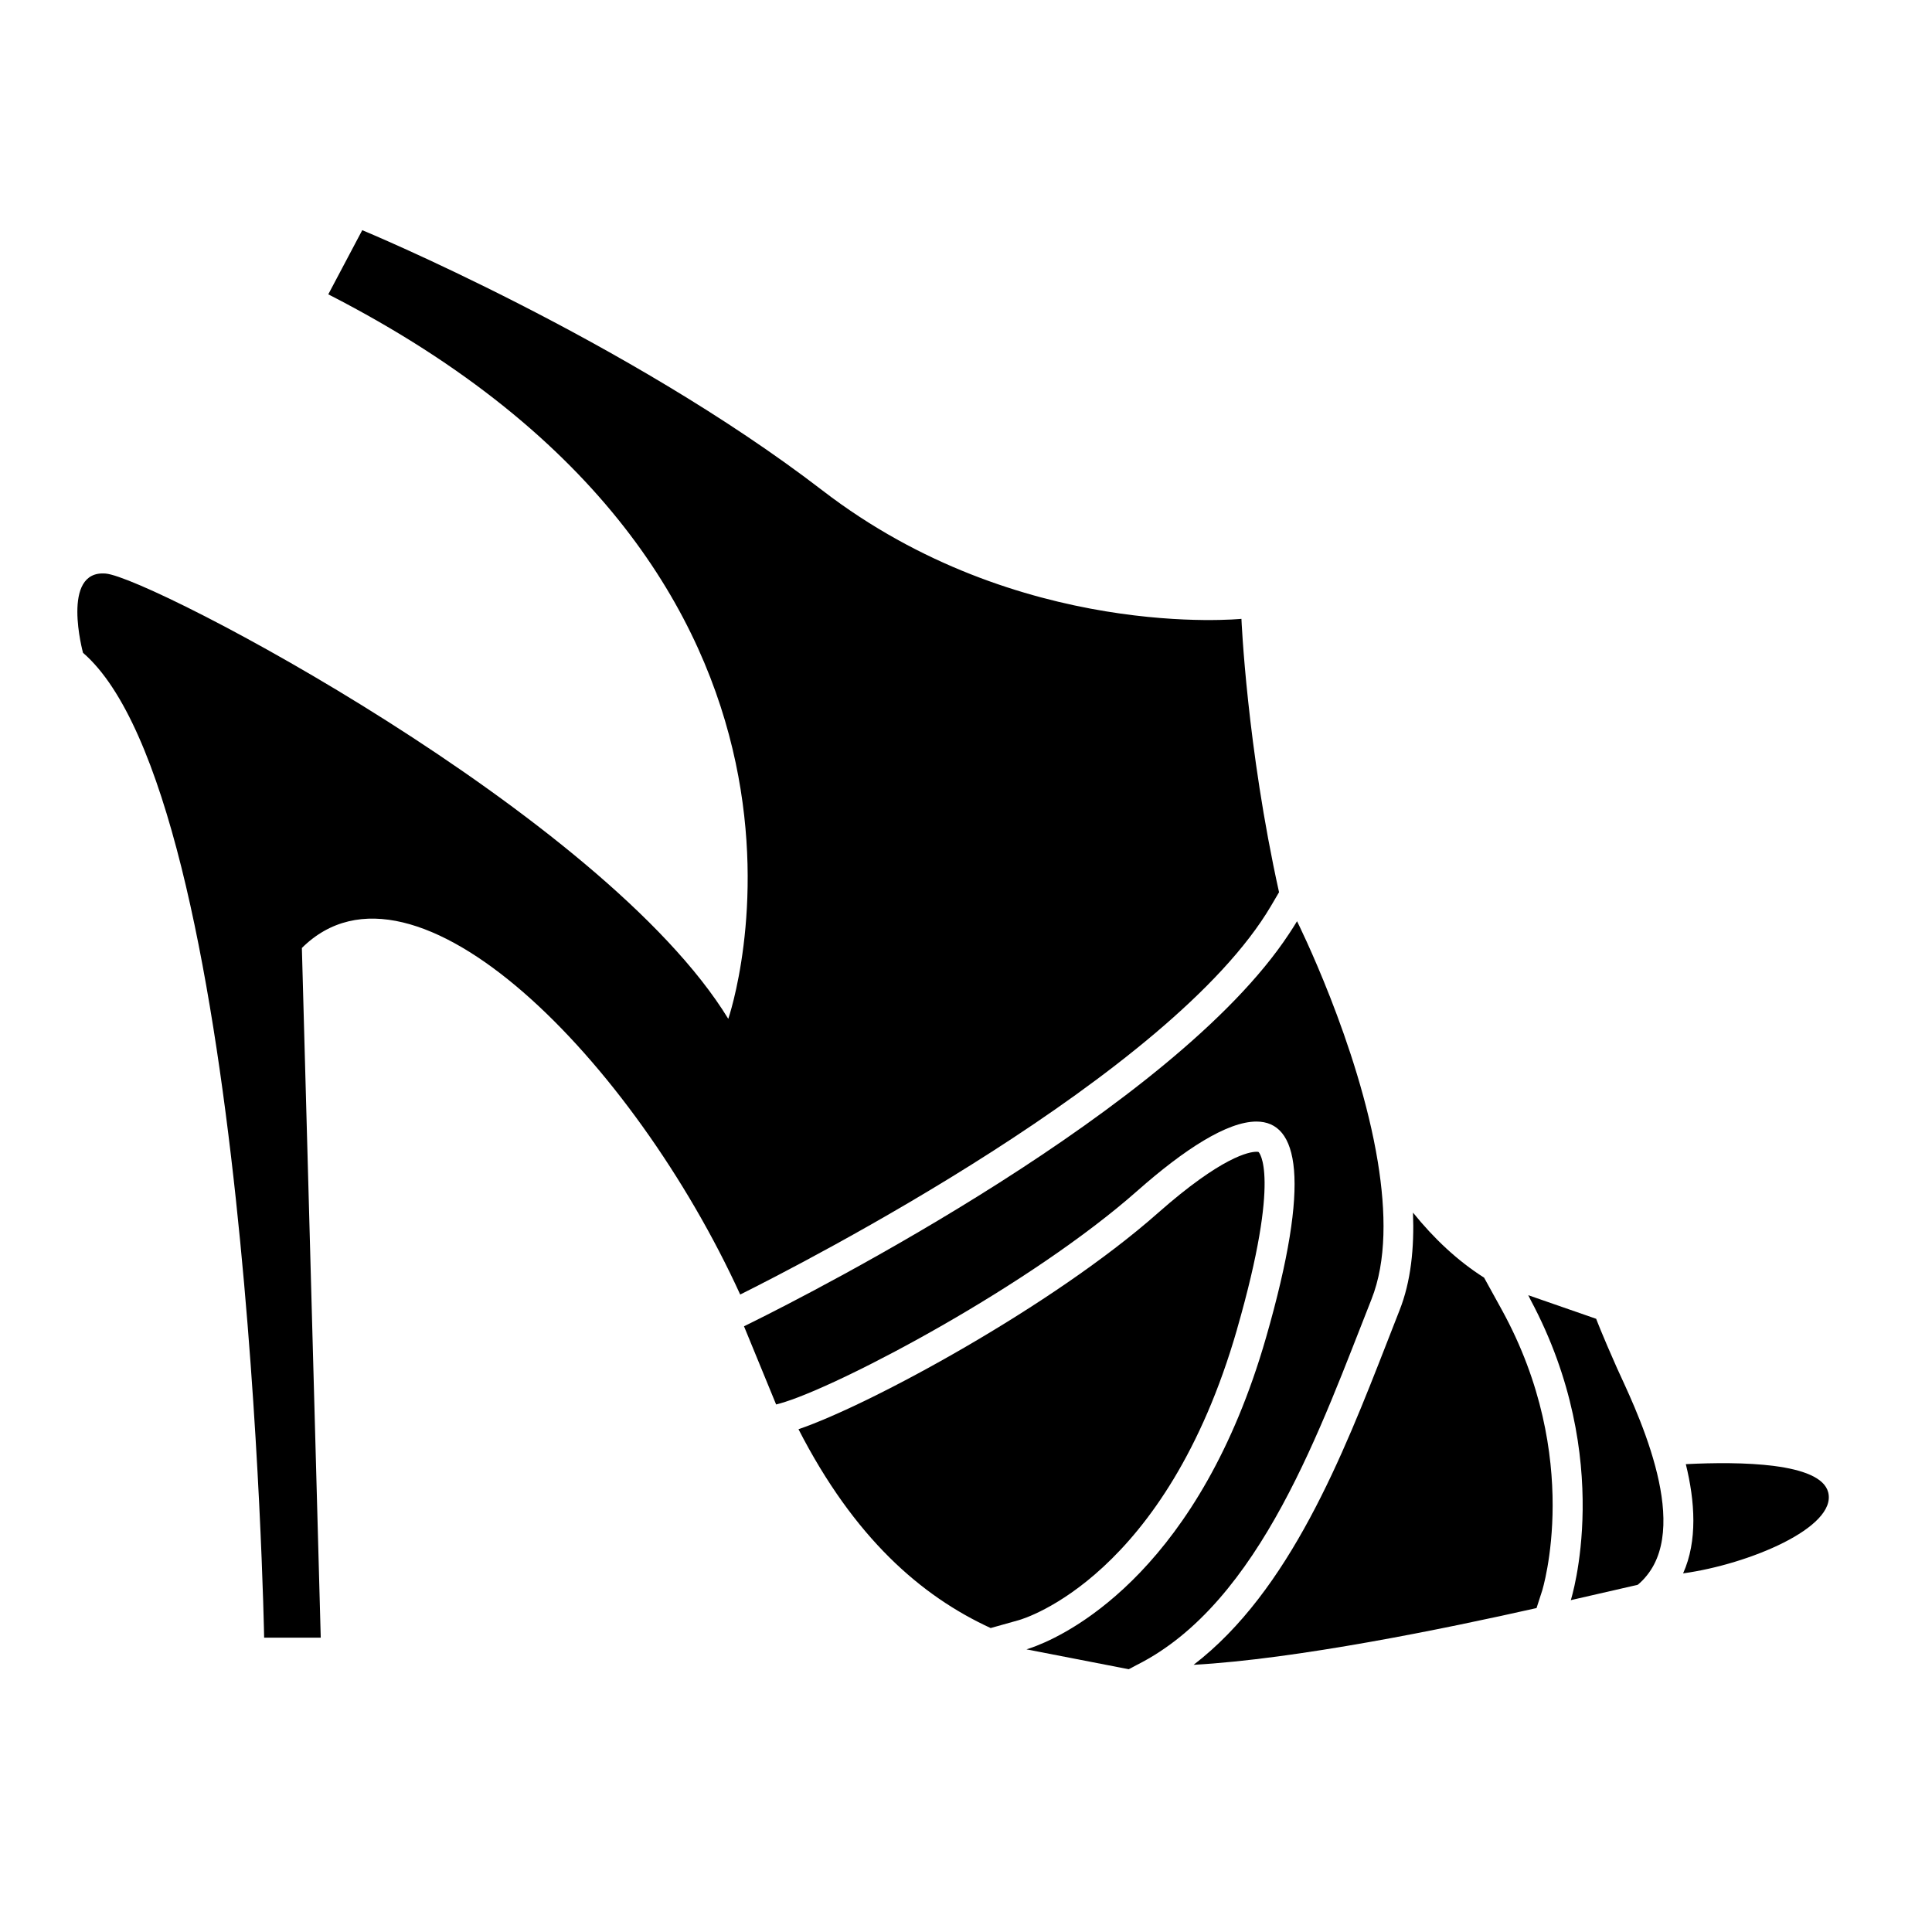
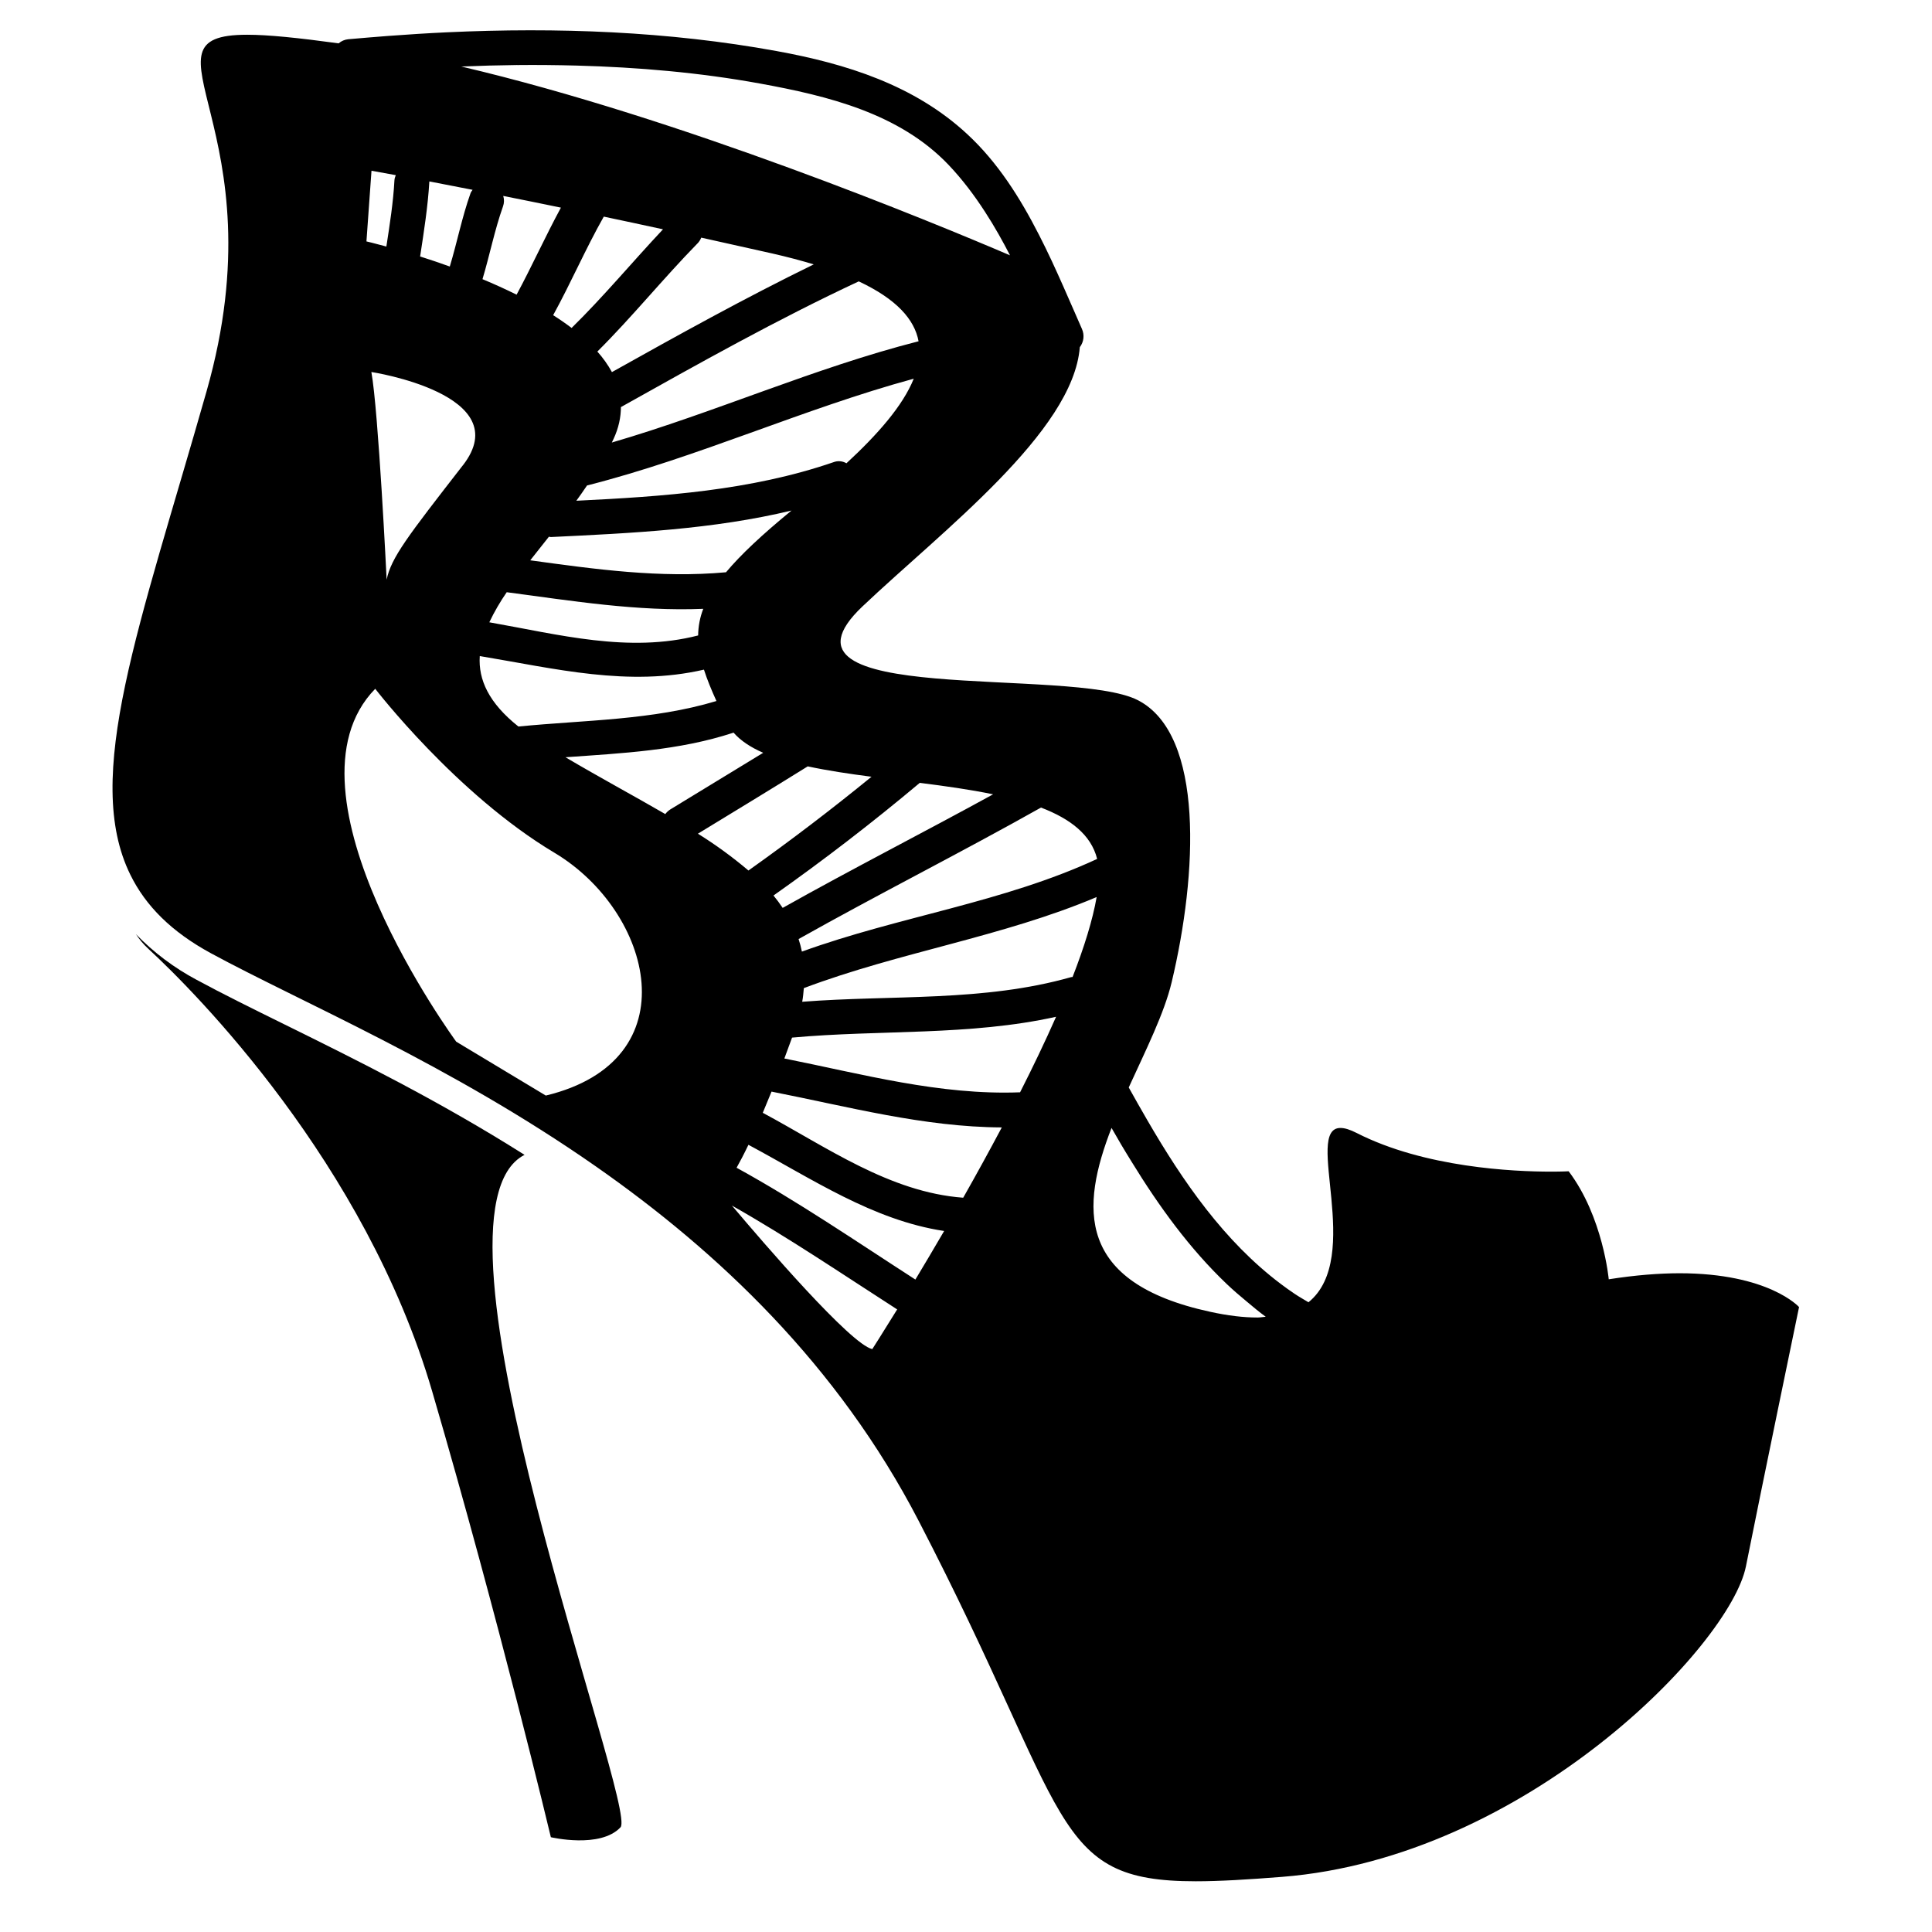
<svg xmlns="http://www.w3.org/2000/svg" viewBox="0 0 64 64">
-   <path d="M60.562 49.438c-.248-.993-2.93-1.027-4.717-.936.304 1.233.392 2.546-.09 3.618 2.18-.3 5.097-1.522 4.807-2.682zM40.977 44.036c1.484-5.154.716-5.873.714-5.875a.242.242 0 0 0-.07-.007c-.228 0-1.133.147-3.27 2.034-3.48 3.074-9.52 6.345-11.9 7.157 1.845 3.596 4.056 5.524 6.366 6.586l.926-.26c.198-.054 4.878-1.45 7.235-9.634zM51.083 52.703c.014-.043 1.365-4.406-1.334-9.315l-.587-1.065c-.877-.555-1.658-1.29-2.355-2.154.045 1.17-.068 2.287-.447 3.24-.136.345-.275.702-.417 1.067-1.456 3.73-3.222 8.23-6.403 10.673 3.402-.188 8.326-1.196 11.36-1.88l.183-.567zM10.625 54.25L10 31.403c3.72-3.693 11.003 3.78 14.52 11.48 2.07-1.032 14.294-7.29 17.584-12.874l.266-.453C41.3 24.73 41.124 20.5 41.124 20.5s-7.375.75-13.875-4.25S12 7.625 12 7.625L10.875 9.75c18.318 9.375 13.25 24 13.25 24C20 27 5 19.125 3.5 19s-.75 2.625-.75 2.625c5.5 4.75 6 32.625 6 32.625h1.875z" />
-   <path d="M37.665 55.15c4.107-2.065 6.117-7.952 7.767-12.11.503-1.267.48-2.894.21-4.55-.637-3.9-2.676-7.973-2.676-7.973-.082.14-.176.28-.267.42-3.805 5.78-15.84 11.902-17.78 12.863l-.273.135 1.064 2.59c.086-.02.193-.052.306-.088 1.994-.637 8.123-3.864 11.672-7 1.54-1.36 2.965-2.284 3.932-2.284 1.387 0 1.83 1.905.318 7.16-2.183 7.582-6.38 9.727-7.59 10.202-.213.084-.345.122-.345.122l3.387.658c.094-.043.182-.1.275-.145zM54.25 52.5c.118-.097.22-.204.31-.318.726-.904.625-2.296.272-3.613-.374-1.4-1.026-2.71-1.27-3.257-.5-1.125-.687-1.625-.687-1.625l-2.25-.782c.03.054.052.107.08.16 2.82 5.277 1.33 9.942 1.33 9.942l2.215-.508z" />
+   <path d="M17.376 38.256c-2.825-1.788-5.612-3.167-7.942-4.316-1.07-.528-2.08-1.026-2.922-1.483a8.083 8.083 0 0 1-2.008-1.51c.108.165.242.33.417.49 1.535 1.416 7.18 7.08 9.395 14.653 2.216 7.574 3.932 14.77 3.932 14.77s1.636.386 2.307-.328c.588-.624-6.95-20.368-3.178-22.276z" />
+   <path d="M53.292 42.38s-.187-2.07-1.328-3.58c0 0-.217.012-.585.012-1.237 0-4.185-.132-6.437-1.28-.225-.115-.4-.167-.537-.167-1.23 0 .777 4.29-1.06 5.774-.154-.092-.31-.18-.456-.278a9.877 9.877 0 0 1-.468-.334c-1.866-1.408-3.23-3.377-4.415-5.42a74.33 74.33 0 0 1-.31-.54c-.1-.182-.205-.362-.305-.543.567-1.242 1.176-2.455 1.422-3.487.853-3.575 1.09-8.2-1.115-9.34s-12.67.246-9.126-3.11c2.63-2.493 6.977-5.78 7.198-8.586a.593.593 0 0 0 .07-.606 122.497 122.497 0 0 1-.256-.586c-.24-.55-.482-1.103-.738-1.654a25.923 25.923 0 0 0-.425-.87c-.63-1.234-1.367-2.403-2.378-3.34C30.29 2.817 28.03 2.11 25.718 1.69c-3.576-.652-7.262-.79-10.91-.62-.65.03-1.297.072-1.944.12-.444.035-.888.07-1.33.11a.57.57 0 0 0-.316.136c-1.35-.184-2.335-.285-3.028-.285-3.89 0 1.128 3.117-1.346 11.807-2.226 7.82-4.12 12.787-2.524 16.023.506 1.028 1.357 1.885 2.67 2.598 2.97 1.613 7.913 3.68 12.752 7.062 4.04 2.823 8.006 6.56 10.694 11.747C35.518 60.19 34.78 62.32 39.61 62.32c.79 0 1.723-.057 2.856-.146 8.084-.636 14.85-7.675 15.37-10.286.52-2.61 1.76-8.59 1.76-8.59s-.996-1.12-3.965-1.12c-.673.002-1.448.06-2.338.2zM36.344 28.453c-3.116 1.447-6.564 1.903-9.78 3.07a3.65 3.65 0 0 0-.11-.416c2.655-1.493 5.377-2.862 8.03-4.355.967.37 1.66.897 1.86 1.7zM32.9 26.312c-2.315 1.27-4.67 2.47-6.973 3.763a5.057 5.057 0 0 0-.304-.41 72.934 72.934 0 0 0 4.846-3.732c.838.106 1.668.222 2.43.38zM28.04 15.347a.495.495 0 0 0-.433-.035c-2.738.94-5.64 1.135-8.515 1.276.12-.166.24-.335.354-.506 3.683-.934 7.158-2.54 10.823-3.537-.364.905-1.208 1.857-2.23 2.802zM16.668 6.49c.584.116 1.226.246 1.913.388-.516.952-.955 1.93-1.468 2.883a18.956 18.956 0 0 0-1.13-.513c.24-.8.4-1.623.68-2.412a.54.54 0 0 0 .007-.346zm2.266 4.373a8.74 8.74 0 0 0-.61-.422c.592-1.077 1.07-2.192 1.677-3.265.62.13 1.28.272 1.962.42-1.017 1.083-1.967 2.227-3.028 3.268zm4.168-2.794c.06-.062.1-.13.128-.197.75.165 1.524.338 2.34.522.506.115.967.237 1.386.364-2.272 1.11-4.48 2.334-6.685 3.568a3.633 3.633 0 0 0-.483-.68c1.154-1.148 2.177-2.416 3.315-3.58zm.195 12.097a2.51 2.51 0 0 0-.17.884c-2.303.592-4.625-.033-6.918-.436a7.2 7.2 0 0 1 .577-.996c2.168.287 4.324.64 6.51.55zm.022 2.016c.103.322.244.666.414 1.04-2.125.64-4.363.628-6.56.845-.98-.78-1.332-1.55-1.28-2.334 2.5.416 4.92 1.027 7.425.45zm-5.753-3.622c.2-.255.406-.515.617-.78.026 0 .045.012.073.01 2.658-.128 5.368-.253 7.966-.878l-.014.01c-.967.794-1.668 1.45-2.158 2.035-2.182.2-4.33-.1-6.485-.396zm2.702-3.902c.018-.04.04-.078.057-.118.17-.366.242-.717.244-1.055 2.59-1.45 5.18-2.904 7.878-4.164 1.248.585 1.846 1.257 1.982 1.984-3.46.883-6.738 2.356-10.16 3.354zM17.135 2.155c.653-.007 1.306 0 1.958.017 2.05.055 4.093.232 6.087.596 2.24.408 4.61.984 6.237 2.688.46.483.857 1.012 1.216 1.566.155.24.304.484.445.733.13.23.258.465.38.703C30.88 7.355 22.553 3.91 15.282 2.204a60.287 60.287 0 0 1 1.854-.05zM14.223 6.01c.414.08.894.172 1.432.278-.025.038-.054.07-.07.118-.282.793-.442 1.62-.685 2.423a26.733 26.733 0 0 0-.983-.333c.126-.826.257-1.65.306-2.486zm1.108 9.406c-1.825 2.35-2.373 3.056-2.523 3.785 0 0-.273-5.605-.506-6.878.002 0 4.857.743 3.03 3.094zm-3.025-9.76s.284.05.805.146c-.02.055-.042.108-.045.175-.04.736-.155 1.462-.267 2.19-.412-.113-.66-.17-.66-.17l.167-2.34zm5.775 30.636l-2.968-1.785s-6.047-8.245-2.683-11.69c0 0 2.683 3.49 5.934 5.43 3.25 1.94 4.544 6.883-.284 8.045zm3.957-9.325c-1.043-.605-2.174-1.213-3.306-1.882 1.873-.134 3.75-.22 5.552-.81.006-.002.01-.006.014-.008.234.27.57.49.984.67-1.026.628-2.054 1.25-3.08 1.878a.613.613 0 0 0-.163.152zm4.72-1.58c.65.14 1.367.247 2.112.344a76.376 76.376 0 0 1-4.077 3.106 14.162 14.162 0 0 0-1.674-1.22c1.213-.74 2.43-1.478 3.638-2.23zm2.138 19.304c-.712-.153-3.583-3.49-4.65-4.755 1.876 1.062 3.66 2.273 5.474 3.44-.506.82-.825 1.316-.825 1.316zm1.426-2.305c-1.955-1.26-3.875-2.578-5.916-3.7h-.007c.112-.2.244-.45.394-.763 2.094 1.12 4.123 2.5 6.483 2.855-.34.583-.662 1.126-.952 1.608zm1.586-2.71c-2.442-.182-4.525-1.68-6.64-2.813.09-.215.188-.45.29-.702 2.53.496 5.04 1.175 7.628 1.186-.425.8-.857 1.586-1.278 2.328zm1.88-3.492c-2.66.102-5.22-.604-7.805-1.12.082-.218.168-.453.255-.692 2.917-.266 5.877-.054 8.746-.69-.36.815-.765 1.66-1.193 2.503zm1.743-3.82c-.017.004-.03 0-.047.004-2.906.826-5.93.585-8.91.817.03-.156.04-.304.054-.452 3.176-1.198 6.57-1.694 9.7-3.017-.132.76-.414 1.663-.798 2.65zm6.112 11.28c-.442 0-.957-.058-1.558-.19-4.463-.968-4.282-3.473-3.264-6.09.107.187.214.374.324.56.112.19.228.377.343.564.904 1.473 1.92 2.876 3.153 4.05.214.204.44.396.668.585.203.17.404.34.62.496-.098.006-.18.026-.286.026z" />
</svg>
